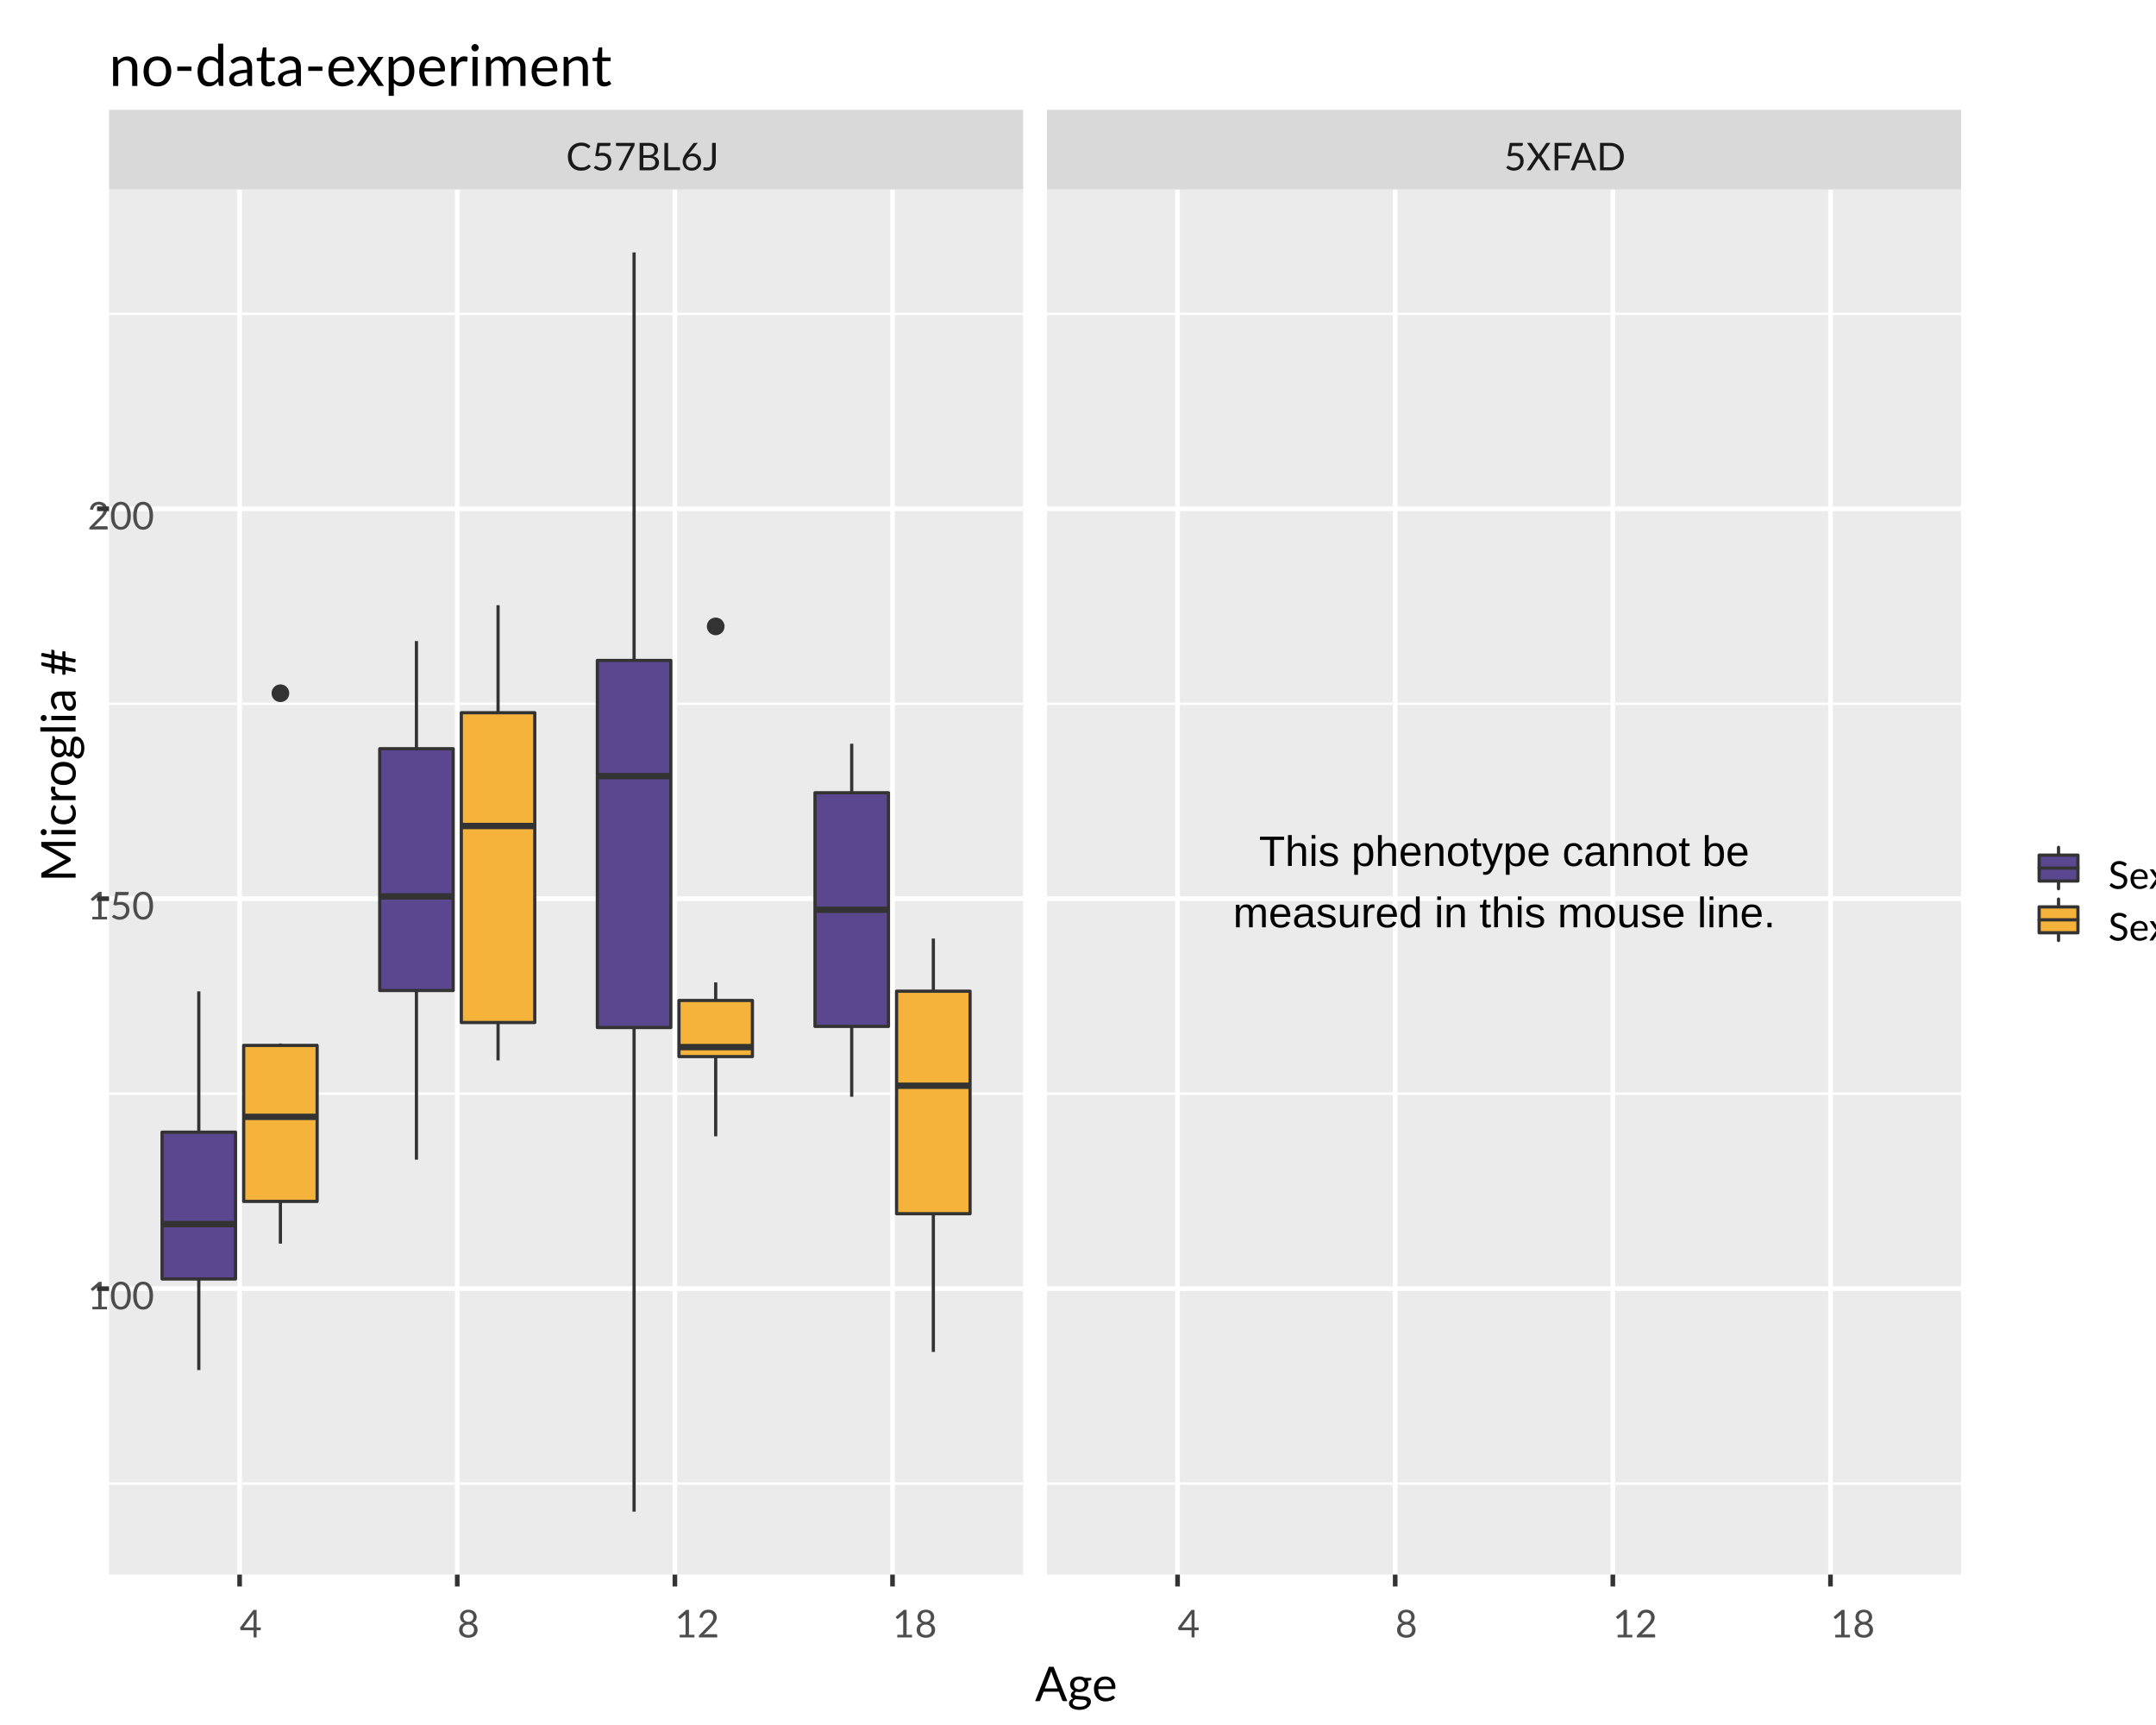
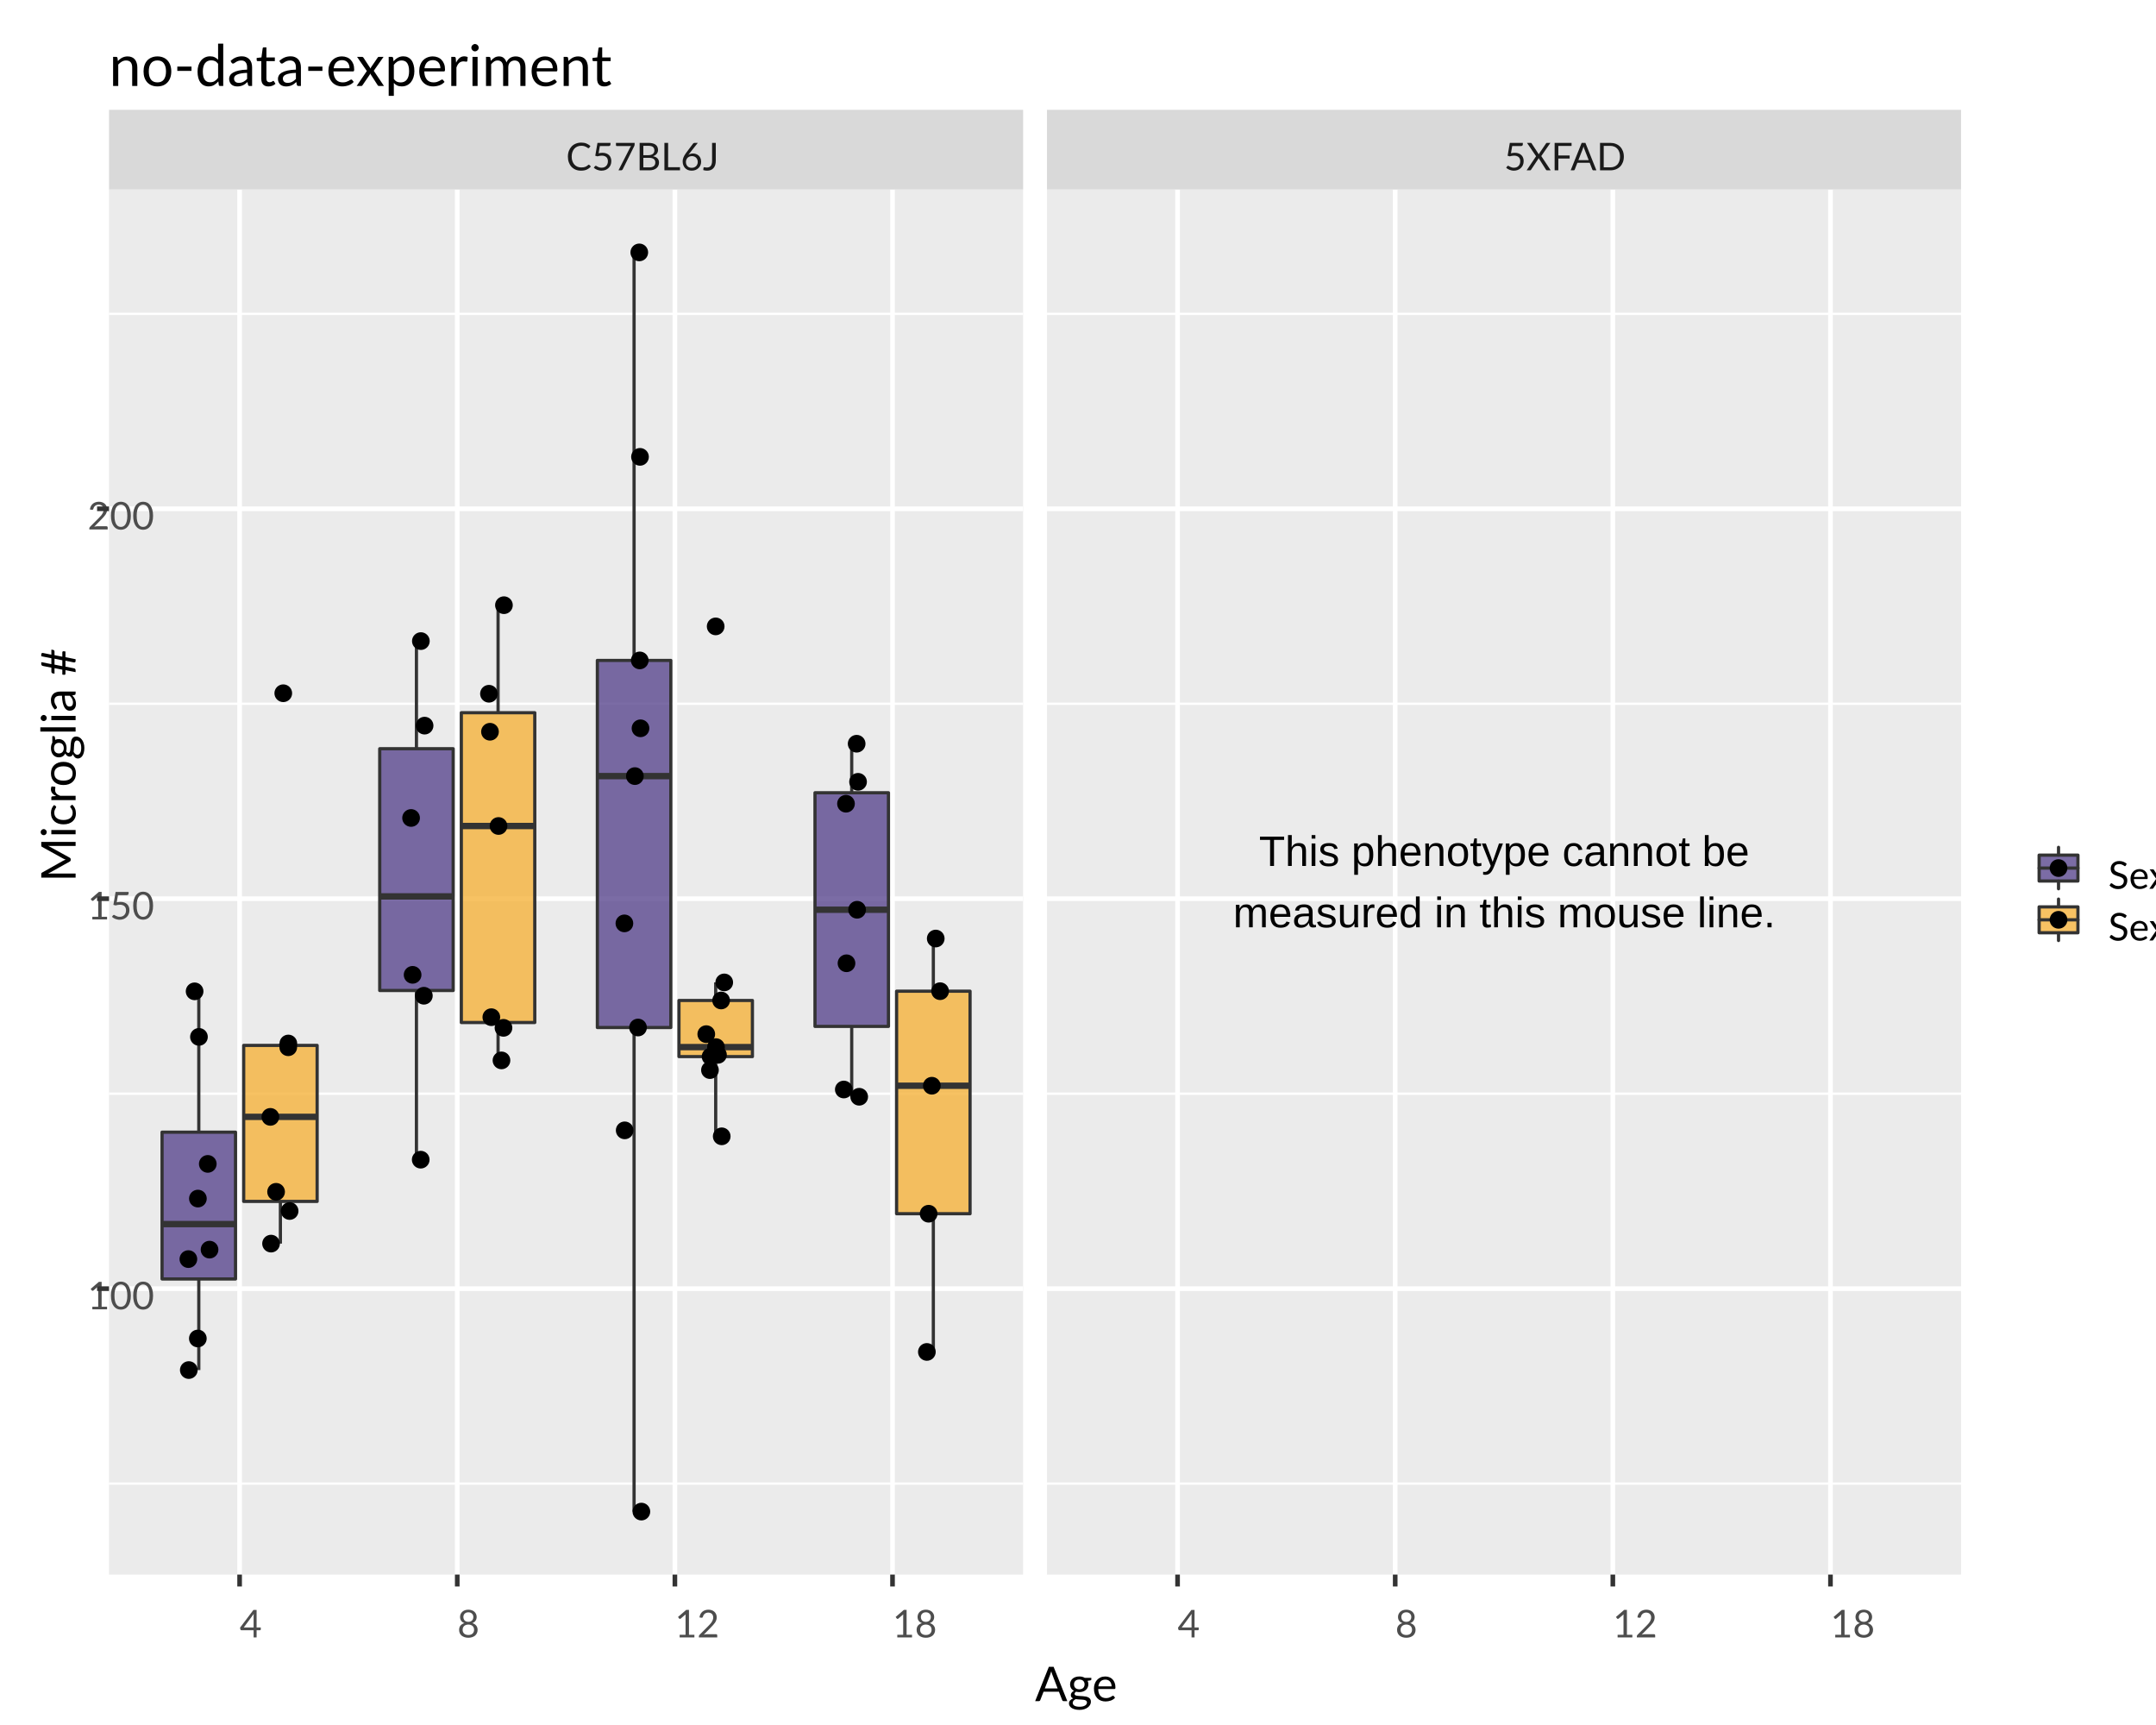
<svg xmlns="http://www.w3.org/2000/svg" viewBox="0 0 720.00 576.00">
  <defs>
    <style type="text/css">
    line, polyline, polygon, path, rect, circle {
      fill: none;
      stroke: #000000;
      stroke-linecap: round;
      stroke-linejoin: round;
      stroke-miterlimit: 10.00;
    }
  </style>
  </defs>
  <rect width="100%" height="100%" style="stroke: none; fill: #FFFFFF;" />
  <rect x="0.00" y="0.00" width="720.00" height="576.00" style="stroke-width: 1.55; stroke: #FFFFFF; fill: #FFFFFF;" />
  <defs>
    <clipPath id="cpMzYuNDF8MzQxLjY3fDUyNS43N3w2My4yNQ==">
      <rect x="36.41" y="63.25" width="305.26" height="462.52" />
    </clipPath>
  </defs>
  <rect x="36.41" y="63.25" width="305.26" height="462.52" style="stroke-width: 1.55; stroke: none; fill: #EBEBEB;" clip-path="url(#cpMzYuNDF8MzQxLjY3fDUyNS43N3w2My4yNQ==)" />
  <polyline points="36.41,495.40 341.67,495.40 " style="stroke-width: 0.78; stroke: #FFFFFF; stroke-linecap: butt;" clip-path="url(#cpMzYuNDF8MzQxLjY3fDUyNS43N3w2My4yNQ==)" />
  <polyline points="36.41,365.20 341.67,365.20 " style="stroke-width: 0.78; stroke: #FFFFFF; stroke-linecap: butt;" clip-path="url(#cpMzYuNDF8MzQxLjY3fDUyNS43N3w2My4yNQ==)" />
  <polyline points="36.41,234.99 341.67,234.99 " style="stroke-width: 0.78; stroke: #FFFFFF; stroke-linecap: butt;" clip-path="url(#cpMzYuNDF8MzQxLjY3fDUyNS43N3w2My4yNQ==)" />
  <polyline points="36.41,104.79 341.67,104.79 " style="stroke-width: 0.78; stroke: #FFFFFF; stroke-linecap: butt;" clip-path="url(#cpMzYuNDF8MzQxLjY3fDUyNS43N3w2My4yNQ==)" />
  <polyline points="36.41,430.30 341.67,430.30 " style="stroke-width: 1.55; stroke: #FFFFFF; stroke-linecap: butt;" clip-path="url(#cpMzYuNDF8MzQxLjY3fDUyNS43N3w2My4yNQ==)" />
  <polyline points="36.41,300.09 341.67,300.09 " style="stroke-width: 1.55; stroke: #FFFFFF; stroke-linecap: butt;" clip-path="url(#cpMzYuNDF8MzQxLjY3fDUyNS43N3w2My4yNQ==)" />
  <polyline points="36.41,169.89 341.67,169.89 " style="stroke-width: 1.55; stroke: #FFFFFF; stroke-linecap: butt;" clip-path="url(#cpMzYuNDF8MzQxLjY3fDUyNS43N3w2My4yNQ==)" />
  <polyline points="80.02,525.77 80.02,63.25 " style="stroke-width: 1.55; stroke: #FFFFFF; stroke-linecap: butt;" clip-path="url(#cpMzYuNDF8MzQxLjY3fDUyNS43N3w2My4yNQ==)" />
  <polyline points="152.70,525.77 152.70,63.25 " style="stroke-width: 1.55; stroke: #FFFFFF; stroke-linecap: butt;" clip-path="url(#cpMzYuNDF8MzQxLjY3fDUyNS43N3w2My4yNQ==)" />
  <polyline points="225.38,525.77 225.38,63.25 " style="stroke-width: 1.55; stroke: #FFFFFF; stroke-linecap: butt;" clip-path="url(#cpMzYuNDF8MzQxLjY3fDUyNS43N3w2My4yNQ==)" />
  <polyline points="298.06,525.77 298.06,63.25 " style="stroke-width: 1.55; stroke: #FFFFFF; stroke-linecap: butt;" clip-path="url(#cpMzYuNDF8MzQxLjY3fDUyNS43N3w2My4yNQ==)" />
  <line x1="66.39" y1="378.04" x2="66.39" y2="331.02" style="stroke-width: 1.07; stroke: #333333; stroke-linecap: butt;" clip-path="url(#cpMzYuNDF8MzQxLjY3fDUyNS43N3w2My4yNQ==)" />
  <line x1="66.39" y1="427.06" x2="66.39" y2="457.48" style="stroke-width: 1.07; stroke: #333333; stroke-linecap: butt;" clip-path="url(#cpMzYuNDF8MzQxLjY3fDUyNS43N3w2My4yNQ==)" />
-   <polygon points="54.12,378.04 54.12,427.06 78.65,427.06 78.65,378.04 54.12,378.04 " style="stroke-width: 1.07; stroke: #333333; fill: #5A478F;" clip-path="url(#cpMzYuNDF8MzQxLjY3fDUyNS43N3w2My4yNQ==)" />
+   <polygon points="54.12,378.04 54.12,427.06 78.65,427.06 78.65,378.04 54.12,378.04 " style="stroke-width: 1.07; stroke: #333333; fill: #5A478F; fill-opacity: 0.80;" clip-path="url(#cpMzYuNDF8MzQxLjY3fDUyNS43N3w2My4yNQ==)" />
  <line x1="54.12" y1="408.74" x2="78.65" y2="408.74" style="stroke-width: 2.13; stroke: #333333; stroke-linecap: butt;" clip-path="url(#cpMzYuNDF8MzQxLjY3fDUyNS43N3w2My4yNQ==)" />
-   <circle cx="93.64" cy="231.48" r="1.95pt" style="stroke-width: 0.71; stroke: #333333; fill: #333333;" clip-path="url(#cpMzYuNDF8MzQxLjY3fDUyNS43N3w2My4yNQ==)" />
  <line x1="93.64" y1="349.07" x2="93.64" y2="348.44" style="stroke-width: 1.07; stroke: #333333; stroke-linecap: butt;" clip-path="url(#cpMzYuNDF8MzQxLjY3fDUyNS43N3w2My4yNQ==)" />
  <line x1="93.64" y1="401.17" x2="93.64" y2="415.26" style="stroke-width: 1.07; stroke: #333333; stroke-linecap: butt;" clip-path="url(#cpMzYuNDF8MzQxLjY3fDUyNS43N3w2My4yNQ==)" />
-   <polygon points="81.38,349.07 81.38,401.17 105.91,401.17 105.91,349.07 81.38,349.07 " style="stroke-width: 1.07; stroke: #333333; fill: #F5B33C;" clip-path="url(#cpMzYuNDF8MzQxLjY3fDUyNS43N3w2My4yNQ==)" />
+   <polygon points="81.38,349.07 81.38,401.17 105.91,401.17 105.91,349.07 81.38,349.07 " style="stroke-width: 1.07; stroke: #333333; fill: #F5B33C; fill-opacity: 0.80;" clip-path="url(#cpMzYuNDF8MzQxLjY3fDUyNS43N3w2My4yNQ==)" />
  <line x1="81.38" y1="372.94" x2="105.91" y2="372.94" style="stroke-width: 2.13; stroke: #333333; stroke-linecap: butt;" clip-path="url(#cpMzYuNDF8MzQxLjY3fDUyNS43N3w2My4yNQ==)" />
  <line x1="139.07" y1="250.01" x2="139.07" y2="214.07" style="stroke-width: 1.07; stroke: #333333; stroke-linecap: butt;" clip-path="url(#cpMzYuNDF8MzQxLjY3fDUyNS43N3w2My4yNQ==)" />
  <line x1="139.07" y1="330.74" x2="139.07" y2="387.23" style="stroke-width: 1.07; stroke: #333333; stroke-linecap: butt;" clip-path="url(#cpMzYuNDF8MzQxLjY3fDUyNS43N3w2My4yNQ==)" />
-   <polygon points="126.81,250.01 126.81,330.74 151.34,330.74 151.34,250.01 126.81,250.01 " style="stroke-width: 1.07; stroke: #333333; fill: #5A478F;" clip-path="url(#cpMzYuNDF8MzQxLjY3fDUyNS43N3w2My4yNQ==)" />
+   <polygon points="126.81,250.01 126.81,330.74 151.34,330.74 151.34,250.01 126.81,250.01 " style="stroke-width: 1.07; stroke: #333333; fill: #5A478F; fill-opacity: 0.80;" clip-path="url(#cpMzYuNDF8MzQxLjY3fDUyNS43N3w2My4yNQ==)" />
  <line x1="126.81" y1="299.32" x2="151.34" y2="299.32" style="stroke-width: 2.13; stroke: #333333; stroke-linecap: butt;" clip-path="url(#cpMzYuNDF8MzQxLjY3fDUyNS43N3w2My4yNQ==)" />
  <line x1="166.33" y1="237.99" x2="166.33" y2="202.08" style="stroke-width: 1.07; stroke: #333333; stroke-linecap: butt;" clip-path="url(#cpMzYuNDF8MzQxLjY3fDUyNS43N3w2My4yNQ==)" />
  <line x1="166.33" y1="341.43" x2="166.33" y2="354.08" style="stroke-width: 1.07; stroke: #333333; stroke-linecap: butt;" clip-path="url(#cpMzYuNDF8MzQxLjY3fDUyNS43N3w2My4yNQ==)" />
-   <polygon points="154.06,237.99 154.06,341.43 178.59,341.43 178.59,237.99 154.06,237.99 " style="stroke-width: 1.07; stroke: #333333; fill: #F5B33C;" clip-path="url(#cpMzYuNDF8MzQxLjY3fDUyNS43N3w2My4yNQ==)" />
+   <polygon points="154.06,237.99 154.06,341.43 178.59,341.43 178.59,237.99 154.06,237.99 " style="stroke-width: 1.07; stroke: #333333; fill: #F5B33C; fill-opacity: 0.80;" clip-path="url(#cpMzYuNDF8MzQxLjY3fDUyNS43N3w2My4yNQ==)" />
  <line x1="154.06" y1="275.81" x2="178.59" y2="275.81" style="stroke-width: 2.13; stroke: #333333; stroke-linecap: butt;" clip-path="url(#cpMzYuNDF8MzQxLjY3fDUyNS43N3w2My4yNQ==)" />
  <line x1="211.75" y1="220.52" x2="211.75" y2="84.28" style="stroke-width: 1.07; stroke: #333333; stroke-linecap: butt;" clip-path="url(#cpMzYuNDF8MzQxLjY3fDUyNS43N3w2My4yNQ==)" />
  <line x1="211.75" y1="343.10" x2="211.75" y2="504.74" style="stroke-width: 1.07; stroke: #333333; stroke-linecap: butt;" clip-path="url(#cpMzYuNDF8MzQxLjY3fDUyNS43N3w2My4yNQ==)" />
-   <polygon points="199.49,220.52 199.49,343.10 224.02,343.10 224.02,220.52 199.49,220.52 " style="stroke-width: 1.07; stroke: #333333; fill: #5A478F;" clip-path="url(#cpMzYuNDF8MzQxLjY3fDUyNS43N3w2My4yNQ==)" />
+   <polygon points="199.49,220.52 199.49,343.10 224.02,343.10 224.02,220.52 199.49,220.52 " style="stroke-width: 1.07; stroke: #333333; fill: #5A478F; fill-opacity: 0.80;" clip-path="url(#cpMzYuNDF8MzQxLjY3fDUyNS43N3w2My4yNQ==)" />
  <line x1="199.49" y1="259.15" x2="224.02" y2="259.15" style="stroke-width: 2.13; stroke: #333333; stroke-linecap: butt;" clip-path="url(#cpMzYuNDF8MzQxLjY3fDUyNS43N3w2My4yNQ==)" />
-   <circle cx="239.01" cy="209.16" r="1.95pt" style="stroke-width: 0.71; stroke: #333333; fill: #333333;" clip-path="url(#cpMzYuNDF8MzQxLjY3fDUyNS43N3w2My4yNQ==)" />
  <line x1="239.01" y1="334.07" x2="239.01" y2="328.04" style="stroke-width: 1.07; stroke: #333333; stroke-linecap: butt;" clip-path="url(#cpMzYuNDF8MzQxLjY3fDUyNS43N3w2My4yNQ==)" />
  <line x1="239.01" y1="352.81" x2="239.01" y2="379.43" style="stroke-width: 1.07; stroke: #333333; stroke-linecap: butt;" clip-path="url(#cpMzYuNDF8MzQxLjY3fDUyNS43N3w2My4yNQ==)" />
-   <polygon points="226.74,334.07 226.74,352.81 251.27,352.81 251.27,334.07 226.74,334.07 " style="stroke-width: 1.07; stroke: #333333; fill: #F5B33C;" clip-path="url(#cpMzYuNDF8MzQxLjY3fDUyNS43N3w2My4yNQ==)" />
+   <polygon points="226.74,334.07 226.74,352.81 251.27,352.81 251.27,334.07 226.74,334.07 " style="stroke-width: 1.07; stroke: #333333; fill: #F5B33C; fill-opacity: 0.80;" clip-path="url(#cpMzYuNDF8MzQxLjY3fDUyNS43N3w2My4yNQ==)" />
  <line x1="226.74" y1="349.65" x2="251.27" y2="349.65" style="stroke-width: 2.13; stroke: #333333; stroke-linecap: butt;" clip-path="url(#cpMzYuNDF8MzQxLjY3fDUyNS43N3w2My4yNQ==)" />
  <line x1="284.43" y1="264.71" x2="284.43" y2="248.34" style="stroke-width: 1.07; stroke: #333333; stroke-linecap: butt;" clip-path="url(#cpMzYuNDF8MzQxLjY3fDUyNS43N3w2My4yNQ==)" />
  <line x1="284.43" y1="342.73" x2="284.43" y2="366.22" style="stroke-width: 1.07; stroke: #333333; stroke-linecap: butt;" clip-path="url(#cpMzYuNDF8MzQxLjY3fDUyNS43N3w2My4yNQ==)" />
-   <polygon points="272.17,264.71 272.17,342.73 296.70,342.73 296.70,264.71 272.17,264.71 " style="stroke-width: 1.07; stroke: #333333; fill: #5A478F;" clip-path="url(#cpMzYuNDF8MzQxLjY3fDUyNS43N3w2My4yNQ==)" />
+   <polygon points="272.17,264.71 272.17,342.73 296.70,342.73 296.70,264.71 272.17,264.71 " style="stroke-width: 1.07; stroke: #333333; fill: #5A478F; fill-opacity: 0.80;" clip-path="url(#cpMzYuNDF8MzQxLjY3fDUyNS43N3w2My4yNQ==)" />
  <line x1="272.17" y1="303.78" x2="296.70" y2="303.78" style="stroke-width: 2.13; stroke: #333333; stroke-linecap: butt;" clip-path="url(#cpMzYuNDF8MzQxLjY3fDUyNS43N3w2My4yNQ==)" />
  <line x1="311.69" y1="330.97" x2="311.69" y2="313.39" style="stroke-width: 1.07; stroke: #333333; stroke-linecap: butt;" clip-path="url(#cpMzYuNDF8MzQxLjY3fDUyNS43N3w2My4yNQ==)" />
  <line x1="311.69" y1="405.28" x2="311.69" y2="451.43" style="stroke-width: 1.07; stroke: #333333; stroke-linecap: butt;" clip-path="url(#cpMzYuNDF8MzQxLjY3fDUyNS43N3w2My4yNQ==)" />
-   <polygon points="299.42,330.97 299.42,405.28 323.95,405.28 323.95,330.97 299.42,330.97 " style="stroke-width: 1.07; stroke: #333333; fill: #F5B33C;" clip-path="url(#cpMzYuNDF8MzQxLjY3fDUyNS43N3w2My4yNQ==)" />
+   <polygon points="299.42,330.97 299.42,405.28 323.95,405.28 323.95,330.97 299.42,330.97 " style="stroke-width: 1.07; stroke: #333333; fill: #F5B33C; fill-opacity: 0.80;" clip-path="url(#cpMzYuNDF8MzQxLjY3fDUyNS43N3w2My4yNQ==)" />
  <line x1="299.42" y1="362.54" x2="323.95" y2="362.54" style="stroke-width: 2.13; stroke: #333333; stroke-linecap: butt;" clip-path="url(#cpMzYuNDF8MzQxLjY3fDUyNS43N3w2My4yNQ==)" />
+   <circle cx="66.07" cy="446.94" r="1.95pt" style="stroke-width: 0.71; fill: #000000;" clip-path="url(#cpMzYuNDF8MzQxLjY3fDUyNS43N3w2My4yNQ==)" />
+   <circle cx="66.09" cy="400.22" r="1.95pt" style="stroke-width: 0.71; fill: #000000;" clip-path="url(#cpMzYuNDF8MzQxLjY3fDUyNS43N3w2My4yNQ==)" />
+   <circle cx="90.29" cy="372.94" r="1.95pt" style="stroke-width: 0.71; fill: #000000;" clip-path="url(#cpMzYuNDF8MzQxLjY3fDUyNS43N3w2My4yNQ==)" />
+   <circle cx="90.52" cy="415.26" r="1.95pt" style="stroke-width: 0.71; fill: #000000;" clip-path="url(#cpMzYuNDF8MzQxLjY3fDUyNS43N3w2My4yNQ==)" />
+   <circle cx="63.05" cy="457.48" r="1.95pt" style="stroke-width: 0.71; fill: #000000;" clip-path="url(#cpMzYuNDF8MzQxLjY3fDUyNS43N3w2My4yNQ==)" />
+   <circle cx="62.91" cy="420.43" r="1.95pt" style="stroke-width: 0.71; fill: #000000;" clip-path="url(#cpMzYuNDF8MzQxLjY3fDUyNS43N3w2My4yNQ==)" />
+   <circle cx="92.20" cy="397.96" r="1.95pt" style="stroke-width: 0.71; fill: #000000;" clip-path="url(#cpMzYuNDF8MzQxLjY3fDUyNS43N3w2My4yNQ==)" />
+   <circle cx="64.99" cy="331.02" r="1.95pt" style="stroke-width: 0.71; fill: #000000;" clip-path="url(#cpMzYuNDF8MzQxLjY3fDUyNS43N3w2My4yNQ==)" />
+   <circle cx="66.44" cy="346.23" r="1.95pt" style="stroke-width: 0.71; fill: #000000;" clip-path="url(#cpMzYuNDF8MzQxLjY3fDUyNS43N3w2My4yNQ==)" />
+   <circle cx="69.39" cy="388.64" r="1.95pt" style="stroke-width: 0.71; fill: #000000;" clip-path="url(#cpMzYuNDF8MzQxLjY3fDUyNS43N3w2My4yNQ==)" />
+   <circle cx="69.98" cy="417.27" r="1.95pt" style="stroke-width: 0.71; fill: #000000;" clip-path="url(#cpMzYuNDF8MzQxLjY3fDUyNS43N3w2My4yNQ==)" />
+   <circle cx="96.26" cy="349.69" r="1.95pt" style="stroke-width: 0.71; fill: #000000;" clip-path="url(#cpMzYuNDF8MzQxLjY3fDUyNS43N3w2My4yNQ==)" />
+   <circle cx="96.72" cy="404.37" r="1.95pt" style="stroke-width: 0.71; fill: #000000;" clip-path="url(#cpMzYuNDF8MzQxLjY3fDUyNS43N3w2My4yNQ==)" />
+   <circle cx="96.29" cy="348.44" r="1.95pt" style="stroke-width: 0.71; fill: #000000;" clip-path="url(#cpMzYuNDF8MzQxLjY3fDUyNS43N3w2My4yNQ==)" />
+   <circle cx="94.60" cy="231.48" r="1.95pt" style="stroke-width: 0.71; fill: #000000;" clip-path="url(#cpMzYuNDF8MzQxLjY3fDUyNS43N3w2My4yNQ==)" />
+   <circle cx="141.79" cy="242.30" r="1.95pt" style="stroke-width: 0.71; fill: #000000;" clip-path="url(#cpMzYuNDF8MzQxLjY3fDUyNS43N3w2My4yNQ==)" />
+   <circle cx="140.50" cy="387.23" r="1.95pt" style="stroke-width: 0.71; fill: #000000;" clip-path="url(#cpMzYuNDF8MzQxLjY3fDUyNS43N3w2My4yNQ==)" />
+   <circle cx="140.55" cy="214.07" r="1.95pt" style="stroke-width: 0.71; fill: #000000;" clip-path="url(#cpMzYuNDF8MzQxLjY3fDUyNS43N3w2My4yNQ==)" />
+   <circle cx="168.29" cy="202.08" r="1.95pt" style="stroke-width: 0.71; fill: #000000;" clip-path="url(#cpMzYuNDF8MzQxLjY3fDUyNS43N3w2My4yNQ==)" />
+   <circle cx="164.08" cy="339.65" r="1.95pt" style="stroke-width: 0.71; fill: #000000;" clip-path="url(#cpMzYuNDF8MzQxLjY3fDUyNS43N3w2My4yNQ==)" />
+   <circle cx="141.55" cy="332.49" r="1.95pt" style="stroke-width: 0.71; fill: #000000;" clip-path="url(#cpMzYuNDF8MzQxLjY3fDUyNS43N3w2My4yNQ==)" />
+   <circle cx="137.79" cy="325.51" r="1.95pt" style="stroke-width: 0.71; fill: #000000;" clip-path="url(#cpMzYuNDF8MzQxLjY3fDUyNS43N3w2My4yNQ==)" />
+   <circle cx="137.28" cy="273.13" r="1.95pt" style="stroke-width: 0.71; fill: #000000;" clip-path="url(#cpMzYuNDF8MzQxLjY3fDUyNS43N3w2My4yNQ==)" />
+   <circle cx="166.48" cy="275.81" r="1.95pt" style="stroke-width: 0.71; fill: #000000;" clip-path="url(#cpMzYuNDF8MzQxLjY3fDUyNS43N3w2My4yNQ==)" />
+   <circle cx="168.14" cy="343.21" r="1.95pt" style="stroke-width: 0.71; fill: #000000;" clip-path="url(#cpMzYuNDF8MzQxLjY3fDUyNS43N3w2My4yNQ==)" />
+   <circle cx="163.63" cy="244.34" r="1.95pt" style="stroke-width: 0.71; fill: #000000;" clip-path="url(#cpMzYuNDF8MzQxLjY3fDUyNS43N3w2My4yNQ==)" />
+   <circle cx="167.47" cy="354.08" r="1.95pt" style="stroke-width: 0.71; fill: #000000;" clip-path="url(#cpMzYuNDF8MzQxLjY3fDUyNS43N3w2My4yNQ==)" />
+   <circle cx="163.29" cy="231.65" r="1.95pt" style="stroke-width: 0.71; fill: #000000;" clip-path="url(#cpMzYuNDF8MzQxLjY3fDUyNS43N3w2My4yNQ==)" />
+   <circle cx="213.90" cy="243.19" r="1.95pt" style="stroke-width: 0.71; fill: #000000;" clip-path="url(#cpMzYuNDF8MzQxLjY3fDUyNS43N3w2My4yNQ==)" />
+   <circle cx="208.62" cy="377.44" r="1.95pt" style="stroke-width: 0.71; fill: #000000;" clip-path="url(#cpMzYuNDF8MzQxLjY3fDUyNS43N3w2My4yNQ==)" />
+   <circle cx="214.19" cy="504.74" r="1.95pt" style="stroke-width: 0.71; fill: #000000;" clip-path="url(#cpMzYuNDF8MzQxLjY3fDUyNS43N3w2My4yNQ==)" />
+   <circle cx="213.49" cy="84.28" r="1.95pt" style="stroke-width: 0.71; fill: #000000;" clip-path="url(#cpMzYuNDF8MzQxLjY3fDUyNS43N3w2My4yNQ==)" />
+   <circle cx="213.65" cy="220.52" r="1.95pt" style="stroke-width: 0.71; fill: #000000;" clip-path="url(#cpMzYuNDF8MzQxLjY3fDUyNS43N3w2My4yNQ==)" />
+   <circle cx="239.11" cy="349.65" r="1.95pt" style="stroke-width: 0.71; fill: #000000;" clip-path="url(#cpMzYuNDF8MzQxLjY3fDUyNS43N3w2My4yNQ==)" />
+   <circle cx="239.77" cy="352.22" r="1.95pt" style="stroke-width: 0.71; fill: #000000;" clip-path="url(#cpMzYuNDF8MzQxLjY3fDUyNS43N3w2My4yNQ==)" />
+   <circle cx="212.02" cy="259.15" r="1.95pt" style="stroke-width: 0.71; fill: #000000;" clip-path="url(#cpMzYuNDF8MzQxLjY3fDUyNS43N3w2My4yNQ==)" />
+   <circle cx="213.73" cy="152.55" r="1.95pt" style="stroke-width: 0.71; fill: #000000;" clip-path="url(#cpMzYuNDF8MzQxLjY3fDUyNS43N3w2My4yNQ==)" />
+   <circle cx="240.82" cy="334.07" r="1.95pt" style="stroke-width: 0.71; fill: #000000;" clip-path="url(#cpMzYuNDF8MzQxLjY3fDUyNS43N3w2My4yNQ==)" />
+   <circle cx="237.30" cy="352.81" r="1.95pt" style="stroke-width: 0.71; fill: #000000;" clip-path="url(#cpMzYuNDF8MzQxLjY3fDUyNS43N3w2My4yNQ==)" />
+   <circle cx="241.86" cy="328.04" r="1.95pt" style="stroke-width: 0.71; fill: #000000;" clip-path="url(#cpMzYuNDF8MzQxLjY3fDUyNS43N3w2My4yNQ==)" />
+   <circle cx="237.09" cy="357.32" r="1.95pt" style="stroke-width: 0.71; fill: #000000;" clip-path="url(#cpMzYuNDF8MzQxLjY3fDUyNS43N3w2My4yNQ==)" />
+   <circle cx="241.02" cy="379.43" r="1.95pt" style="stroke-width: 0.71; fill: #000000;" clip-path="url(#cpMzYuNDF8MzQxLjY3fDUyNS43N3w2My4yNQ==)" />
+   <circle cx="239.00" cy="209.16" r="1.95pt" style="stroke-width: 0.71; fill: #000000;" clip-path="url(#cpMzYuNDF8MzQxLjY3fDUyNS43N3w2My4yNQ==)" />
+   <circle cx="235.86" cy="345.31" r="1.95pt" style="stroke-width: 0.71; fill: #000000;" clip-path="url(#cpMzYuNDF8MzQxLjY3fDUyNS43N3w2My4yNQ==)" />
+   <circle cx="208.52" cy="308.33" r="1.95pt" style="stroke-width: 0.71; fill: #000000;" clip-path="url(#cpMzYuNDF8MzQxLjY3fDUyNS43N3w2My4yNQ==)" />
+   <circle cx="213.07" cy="343.10" r="1.95pt" style="stroke-width: 0.71; fill: #000000;" clip-path="url(#cpMzYuNDF8MzQxLjY3fDUyNS43N3w2My4yNQ==)" />
+   <circle cx="312.49" cy="313.39" r="1.95pt" style="stroke-width: 0.71; fill: #000000;" clip-path="url(#cpMzYuNDF8MzQxLjY3fDUyNS43N3w2My4yNQ==)" />
+   <circle cx="313.95" cy="330.97" r="1.95pt" style="stroke-width: 0.71; fill: #000000;" clip-path="url(#cpMzYuNDF8MzQxLjY3fDUyNS43N3w2My4yNQ==)" />
+   <circle cx="309.53" cy="451.43" r="1.95pt" style="stroke-width: 0.71; fill: #000000;" clip-path="url(#cpMzYuNDF8MzQxLjY3fDUyNS43N3w2My4yNQ==)" />
+   <circle cx="311.19" cy="362.54" r="1.95pt" style="stroke-width: 0.71; fill: #000000;" clip-path="url(#cpMzYuNDF8MzQxLjY3fDUyNS43N3w2My4yNQ==)" />
+   <circle cx="310.12" cy="405.28" r="1.95pt" style="stroke-width: 0.71; fill: #000000;" clip-path="url(#cpMzYuNDF8MzQxLjY3fDUyNS43N3w2My4yNQ==)" />
+   <circle cx="286.55" cy="261.06" r="1.95pt" style="stroke-width: 0.71; fill: #000000;" clip-path="url(#cpMzYuNDF8MzQxLjY3fDUyNS43N3w2My4yNQ==)" />
+   <circle cx="286.23" cy="303.78" r="1.95pt" style="stroke-width: 0.71; fill: #000000;" clip-path="url(#cpMzYuNDF8MzQxLjY3fDUyNS43N3w2My4yNQ==)" />
+   <circle cx="281.79" cy="363.80" r="1.95pt" style="stroke-width: 0.71; fill: #000000;" clip-path="url(#cpMzYuNDF8MzQxLjY3fDUyNS43N3w2My4yNQ==)" />
+   <circle cx="282.69" cy="321.65" r="1.95pt" style="stroke-width: 0.71; fill: #000000;" clip-path="url(#cpMzYuNDF8MzQxLjY3fDUyNS43N3w2My4yNQ==)" />
+   <circle cx="282.52" cy="268.37" r="1.95pt" style="stroke-width: 0.71; fill: #000000;" clip-path="url(#cpMzYuNDF8MzQxLjY3fDUyNS43N3w2My4yNQ==)" />
+   <circle cx="286.08" cy="248.34" r="1.95pt" style="stroke-width: 0.71; fill: #000000;" clip-path="url(#cpMzYuNDF8MzQxLjY3fDUyNS43N3w2My4yNQ==)" />
+   <circle cx="286.93" cy="366.22" r="1.95pt" style="stroke-width: 0.71; fill: #000000;" clip-path="url(#cpMzYuNDF8MzQxLjY3fDUyNS43N3w2My4yNQ==)" />
  <defs>
    <clipPath id="cpMC4wMHw3MjAuMDB8NTc2LjAwfDAuMDA=">
      <rect x="0.00" y="0.00" width="720.00" height="576.00" />
    </clipPath>
  </defs>
  <defs>
    <clipPath id="cpMzQ5LjY0fDY1NC45MHw1MjUuNzd8NjMuMjU=">
      <rect x="349.64" y="63.25" width="305.26" height="462.52" />
    </clipPath>
  </defs>
  <rect x="349.64" y="63.25" width="305.26" height="462.52" style="stroke-width: 1.55; stroke: none; fill: #EBEBEB;" clip-path="url(#cpMzQ5LjY0fDY1NC45MHw1MjUuNzd8NjMuMjU=)" />
  <polyline points="349.64,495.40 654.90,495.40 " style="stroke-width: 0.78; stroke: #FFFFFF; stroke-linecap: butt;" clip-path="url(#cpMzQ5LjY0fDY1NC45MHw1MjUuNzd8NjMuMjU=)" />
  <polyline points="349.64,365.20 654.90,365.20 " style="stroke-width: 0.78; stroke: #FFFFFF; stroke-linecap: butt;" clip-path="url(#cpMzQ5LjY0fDY1NC45MHw1MjUuNzd8NjMuMjU=)" />
  <polyline points="349.64,234.99 654.90,234.99 " style="stroke-width: 0.78; stroke: #FFFFFF; stroke-linecap: butt;" clip-path="url(#cpMzQ5LjY0fDY1NC45MHw1MjUuNzd8NjMuMjU=)" />
  <polyline points="349.64,104.79 654.90,104.79 " style="stroke-width: 0.78; stroke: #FFFFFF; stroke-linecap: butt;" clip-path="url(#cpMzQ5LjY0fDY1NC45MHw1MjUuNzd8NjMuMjU=)" />
  <polyline points="349.64,430.30 654.90,430.30 " style="stroke-width: 1.55; stroke: #FFFFFF; stroke-linecap: butt;" clip-path="url(#cpMzQ5LjY0fDY1NC45MHw1MjUuNzd8NjMuMjU=)" />
  <polyline points="349.64,300.09 654.90,300.09 " style="stroke-width: 1.55; stroke: #FFFFFF; stroke-linecap: butt;" clip-path="url(#cpMzQ5LjY0fDY1NC45MHw1MjUuNzd8NjMuMjU=)" />
  <polyline points="349.64,169.89 654.90,169.89 " style="stroke-width: 1.55; stroke: #FFFFFF; stroke-linecap: butt;" clip-path="url(#cpMzQ5LjY0fDY1NC45MHw1MjUuNzd8NjMuMjU=)" />
  <polyline points="393.25,525.77 393.25,63.25 " style="stroke-width: 1.55; stroke: #FFFFFF; stroke-linecap: butt;" clip-path="url(#cpMzQ5LjY0fDY1NC45MHw1MjUuNzd8NjMuMjU=)" />
  <polyline points="465.93,525.77 465.93,63.25 " style="stroke-width: 1.55; stroke: #FFFFFF; stroke-linecap: butt;" clip-path="url(#cpMzQ5LjY0fDY1NC45MHw1MjUuNzd8NjMuMjU=)" />
  <polyline points="538.61,525.77 538.61,63.25 " style="stroke-width: 1.55; stroke: #FFFFFF; stroke-linecap: butt;" clip-path="url(#cpMzQ5LjY0fDY1NC45MHw1MjUuNzd8NjMuMjU=)" />
  <polyline points="611.29,525.77 611.29,63.25 " style="stroke-width: 1.55; stroke: #FFFFFF; stroke-linecap: butt;" clip-path="url(#cpMzQ5LjY0fDY1NC45MHw1MjUuNzd8NjMuMjU=)" />
  <g clip-path="url(#cpMzQ5LjY0fDY1NC45MHw1MjUuNzd8NjMuMjU=)">
    <text x="420.46" y="289.16" style="font-size: 14.23px; font-family: Liberation Sans;" textLength="163.62px" lengthAdjust="spacingAndGlyphs">This phenotype cannot be</text>
  </g>
  <g clip-path="url(#cpMzQ5LjY0fDY1NC45MHw1MjUuNzd8NjMuMjU=)">
    <text x="411.78" y="309.64" style="font-size: 14.23px; font-family: Liberation Sans;" textLength="180.97px" lengthAdjust="spacingAndGlyphs">measured in this mouse line.</text>
  </g>
  <defs>
    <clipPath id="cpMC4wMHw3MjAuMDB8NTc2LjAwfDAuMDA=">
      <rect x="0.00" y="0.00" width="720.00" height="576.00" />
    </clipPath>
  </defs>
  <defs>
    <clipPath id="cpMzYuNDF8MzQxLjY3fDYzLjI1fDM2LjY4">
      <rect x="36.41" y="36.68" width="305.26" height="26.58" />
    </clipPath>
  </defs>
  <rect x="36.41" y="36.68" width="305.26" height="26.58" style="stroke-width: 1.55; stroke: none; fill: #D9D9D9;" clip-path="url(#cpMzYuNDF8MzQxLjY3fDYzLjI1fDM2LjY4)" />
  <g clip-path="url(#cpMzYuNDF8MzQxLjY3fDYzLjI1fDM2LjY4)">
    <text x="189.04" y="56.88" style="font-size: 12.80px; fill: #1A1A1A; font-family: Lato;" textLength="0.00px" lengthAdjust="spacingAndGlyphs">C57BL6J</text>
  </g>
  <defs>
    <clipPath id="cpMC4wMHw3MjAuMDB8NTc2LjAwfDAuMDA=">
      <rect x="0.00" y="0.00" width="720.00" height="576.00" />
    </clipPath>
  </defs>
  <defs>
    <clipPath id="cpMzQ5LjY0fDY1NC45MHw2My4yNXwzNi42OA==">
      <rect x="349.64" y="36.68" width="305.26" height="26.58" />
    </clipPath>
  </defs>
  <rect x="349.64" y="36.68" width="305.26" height="26.58" style="stroke-width: 1.55; stroke: none; fill: #D9D9D9;" clip-path="url(#cpMzQ5LjY0fDY1NC45MHw2My4yNXwzNi42OA==)" />
  <g clip-path="url(#cpMzQ5LjY0fDY1NC45MHw2My4yNXwzNi42OA==)">
    <text x="502.27" y="56.88" style="font-size: 12.80px; fill: #1A1A1A; font-family: Lato;" textLength="0.00px" lengthAdjust="spacingAndGlyphs">5XFAD</text>
  </g>
  <defs>
    <clipPath id="cpMC4wMHw3MjAuMDB8NTc2LjAwfDAuMDA=">
      <rect x="0.00" y="0.00" width="720.00" height="576.00" />
    </clipPath>
  </defs>
  <polyline points="80.02,529.75 80.02,525.77 " style="stroke-width: 1.55; stroke: #333333; stroke-linecap: butt;" clip-path="url(#cpMC4wMHw3MjAuMDB8NTc2LjAwfDAuMDA=)" />
  <polyline points="152.70,529.75 152.70,525.77 " style="stroke-width: 1.55; stroke: #333333; stroke-linecap: butt;" clip-path="url(#cpMC4wMHw3MjAuMDB8NTc2LjAwfDAuMDA=)" />
  <polyline points="225.38,529.75 225.38,525.77 " style="stroke-width: 1.55; stroke: #333333; stroke-linecap: butt;" clip-path="url(#cpMC4wMHw3MjAuMDB8NTc2LjAwfDAuMDA=)" />
  <polyline points="298.06,529.75 298.06,525.77 " style="stroke-width: 1.55; stroke: #333333; stroke-linecap: butt;" clip-path="url(#cpMC4wMHw3MjAuMDB8NTc2LjAwfDAuMDA=)" />
  <g clip-path="url(#cpMC4wMHw3MjAuMDB8NTc2LjAwfDAuMDA=)">
    <text x="80.02" y="546.76" style="font-size: 12.80px; fill: #4D4D4D; font-family: Lato;" textLength="0.00px" lengthAdjust="spacingAndGlyphs">4</text>
  </g>
  <g clip-path="url(#cpMC4wMHw3MjAuMDB8NTc2LjAwfDAuMDA=)">
    <text x="152.70" y="546.76" style="font-size: 12.80px; fill: #4D4D4D; font-family: Lato;" textLength="0.00px" lengthAdjust="spacingAndGlyphs">8</text>
  </g>
  <g clip-path="url(#cpMC4wMHw3MjAuMDB8NTc2LjAwfDAuMDA=)">
    <text x="225.38" y="546.76" style="font-size: 12.80px; fill: #4D4D4D; font-family: Lato;" textLength="0.00px" lengthAdjust="spacingAndGlyphs">12</text>
  </g>
  <g clip-path="url(#cpMC4wMHw3MjAuMDB8NTc2LjAwfDAuMDA=)">
    <text x="298.06" y="546.76" style="font-size: 12.80px; fill: #4D4D4D; font-family: Lato;" textLength="0.00px" lengthAdjust="spacingAndGlyphs">18</text>
  </g>
  <polyline points="393.25,529.75 393.25,525.77 " style="stroke-width: 1.55; stroke: #333333; stroke-linecap: butt;" clip-path="url(#cpMC4wMHw3MjAuMDB8NTc2LjAwfDAuMDA=)" />
  <polyline points="465.93,529.75 465.93,525.77 " style="stroke-width: 1.55; stroke: #333333; stroke-linecap: butt;" clip-path="url(#cpMC4wMHw3MjAuMDB8NTc2LjAwfDAuMDA=)" />
  <polyline points="538.61,529.75 538.61,525.77 " style="stroke-width: 1.55; stroke: #333333; stroke-linecap: butt;" clip-path="url(#cpMC4wMHw3MjAuMDB8NTc2LjAwfDAuMDA=)" />
  <polyline points="611.29,529.75 611.29,525.77 " style="stroke-width: 1.55; stroke: #333333; stroke-linecap: butt;" clip-path="url(#cpMC4wMHw3MjAuMDB8NTc2LjAwfDAuMDA=)" />
  <g clip-path="url(#cpMC4wMHw3MjAuMDB8NTc2LjAwfDAuMDA=)">
    <text x="393.25" y="546.76" style="font-size: 12.80px; fill: #4D4D4D; font-family: Lato;" textLength="0.00px" lengthAdjust="spacingAndGlyphs">4</text>
  </g>
  <g clip-path="url(#cpMC4wMHw3MjAuMDB8NTc2LjAwfDAuMDA=)">
    <text x="465.93" y="546.76" style="font-size: 12.80px; fill: #4D4D4D; font-family: Lato;" textLength="0.00px" lengthAdjust="spacingAndGlyphs">8</text>
  </g>
  <g clip-path="url(#cpMC4wMHw3MjAuMDB8NTc2LjAwfDAuMDA=)">
    <text x="538.61" y="546.76" style="font-size: 12.80px; fill: #4D4D4D; font-family: Lato;" textLength="0.00px" lengthAdjust="spacingAndGlyphs">12</text>
  </g>
  <g clip-path="url(#cpMC4wMHw3MjAuMDB8NTc2LjAwfDAuMDA=)">
    <text x="611.29" y="546.76" style="font-size: 12.80px; fill: #4D4D4D; font-family: Lato;" textLength="0.00px" lengthAdjust="spacingAndGlyphs">18</text>
  </g>
  <g clip-path="url(#cpMC4wMHw3MjAuMDB8NTc2LjAwfDAuMDA=)">
    <text x="29.24" y="437.21" style="font-size: 12.80px; fill: #4D4D4D; font-family: Lato;" textLength="0.00px" lengthAdjust="spacingAndGlyphs">100</text>
  </g>
  <g clip-path="url(#cpMC4wMHw3MjAuMDB8NTc2LjAwfDAuMDA=)">
    <text x="29.24" y="307.01" style="font-size: 12.80px; fill: #4D4D4D; font-family: Lato;" textLength="0.00px" lengthAdjust="spacingAndGlyphs">150</text>
  </g>
  <g clip-path="url(#cpMC4wMHw3MjAuMDB8NTc2LjAwfDAuMDA=)">
    <text x="29.24" y="176.80" style="font-size: 12.80px; fill: #4D4D4D; font-family: Lato;" textLength="0.00px" lengthAdjust="spacingAndGlyphs">200</text>
  </g>
  <polyline points="32.42,430.30 36.41,430.30 " style="stroke-width: 1.55; stroke: #333333; stroke-linecap: butt;" clip-path="url(#cpMC4wMHw3MjAuMDB8NTc2LjAwfDAuMDA=)" />
  <polyline points="32.42,300.09 36.41,300.09 " style="stroke-width: 1.55; stroke: #333333; stroke-linecap: butt;" clip-path="url(#cpMC4wMHw3MjAuMDB8NTc2LjAwfDAuMDA=)" />
  <polyline points="32.42,169.89 36.41,169.89 " style="stroke-width: 1.55; stroke: #333333; stroke-linecap: butt;" clip-path="url(#cpMC4wMHw3MjAuMDB8NTc2LjAwfDAuMDA=)" />
  <g clip-path="url(#cpMC4wMHw3MjAuMDB8NTc2LjAwfDAuMDA=)">
    <text x="345.65" y="568.03" style="font-size: 16.00px; font-family: Lato;" textLength="0.00px" lengthAdjust="spacingAndGlyphs">Age</text>
  </g>
  <g clip-path="url(#cpMC4wMHw3MjAuMDB8NTc2LjAwfDAuMDA=)">
    <text transform="translate(25.25,294.51) rotate(-90)" style="font-size: 16.00px; font-family: Lato;" textLength="0.00px" lengthAdjust="spacingAndGlyphs">Microglia #</text>
  </g>
  <rect x="670.84" y="265.27" width="41.19" height="58.47" style="stroke-width: 1.55; stroke: none; fill: #FFFFFF;" clip-path="url(#cpMC4wMHw3MjAuMDB8NTc2LjAwfDAuMDA=)" />
  <polyline points="687.45,296.77 687.45,294.18 " style="stroke-width: 1.07; stroke: #333333;" clip-path="url(#cpMC4wMHw3MjAuMDB8NTc2LjAwfDAuMDA=)" />
  <polyline points="687.45,285.54 687.45,282.94 " style="stroke-width: 1.07; stroke: #333333;" clip-path="url(#cpMC4wMHw3MjAuMDB8NTc2LjAwfDAuMDA=)" />
-   <rect x="680.97" y="285.54" width="12.96" height="8.64" style="stroke-width: 1.07; stroke: #333333; fill: #5A478F;" clip-path="url(#cpMC4wMHw3MjAuMDB8NTc2LjAwfDAuMDA=)" />
+   <rect x="680.97" y="285.54" width="12.96" height="8.64" style="stroke-width: 1.07; stroke: #333333; fill: #5A478F; fill-opacity: 0.80;" clip-path="url(#cpMC4wMHw3MjAuMDB8NTc2LjAwfDAuMDA=)" />
  <polyline points="680.97,289.86 693.93,289.86 " style="stroke-width: 1.07; stroke: #333333;" clip-path="url(#cpMC4wMHw3MjAuMDB8NTc2LjAwfDAuMDA=)" />
+   <circle cx="687.45" cy="289.86" r="1.95pt" style="stroke-width: 0.71; fill: #000000;" clip-path="url(#cpMC4wMHw3MjAuMDB8NTc2LjAwfDAuMDA=)" />
  <polyline points="687.45,314.05 687.45,311.46 " style="stroke-width: 1.07; stroke: #333333;" clip-path="url(#cpMC4wMHw3MjAuMDB8NTc2LjAwfDAuMDA=)" />
  <polyline points="687.45,302.82 687.45,300.22 " style="stroke-width: 1.07; stroke: #333333;" clip-path="url(#cpMC4wMHw3MjAuMDB8NTc2LjAwfDAuMDA=)" />
-   <rect x="680.97" y="302.82" width="12.96" height="8.64" style="stroke-width: 1.07; stroke: #333333; fill: #F5B33C;" clip-path="url(#cpMC4wMHw3MjAuMDB8NTc2LjAwfDAuMDA=)" />
+   <rect x="680.97" y="302.82" width="12.96" height="8.64" style="stroke-width: 1.07; stroke: #333333; fill: #F5B33C; fill-opacity: 0.80;" clip-path="url(#cpMC4wMHw3MjAuMDB8NTc2LjAwfDAuMDA=)" />
  <polyline points="680.97,307.14 693.93,307.14 " style="stroke-width: 1.07; stroke: #333333;" clip-path="url(#cpMC4wMHw3MjAuMDB8NTc2LjAwfDAuMDA=)" />
+   <circle cx="687.45" cy="307.14" r="1.95pt" style="stroke-width: 0.71; fill: #000000;" clip-path="url(#cpMC4wMHw3MjAuMDB8NTc2LjAwfDAuMDA=)" />
  <g clip-path="url(#cpMC4wMHw3MjAuMDB8NTc2LjAwfDAuMDA=)">
    <text x="704.06" y="296.77" style="font-size: 12.80px; font-family: Lato;" textLength="0.00px" lengthAdjust="spacingAndGlyphs">Sex: Female</text>
  </g>
  <g clip-path="url(#cpMC4wMHw3MjAuMDB8NTc2LjAwfDAuMDA=)">
    <text x="704.06" y="314.05" style="font-size: 12.80px; font-family: Lato;" textLength="0.00px" lengthAdjust="spacingAndGlyphs">Sex: Male</text>
  </g>
  <g clip-path="url(#cpMC4wMHw3MjAuMDB8NTc2LjAwfDAuMDA=)">
    <text x="36.41" y="28.71" style="font-size: 19.20px; font-family: Lato;" textLength="0.00px" lengthAdjust="spacingAndGlyphs">no-data-experiment</text>
  </g>
</svg>
